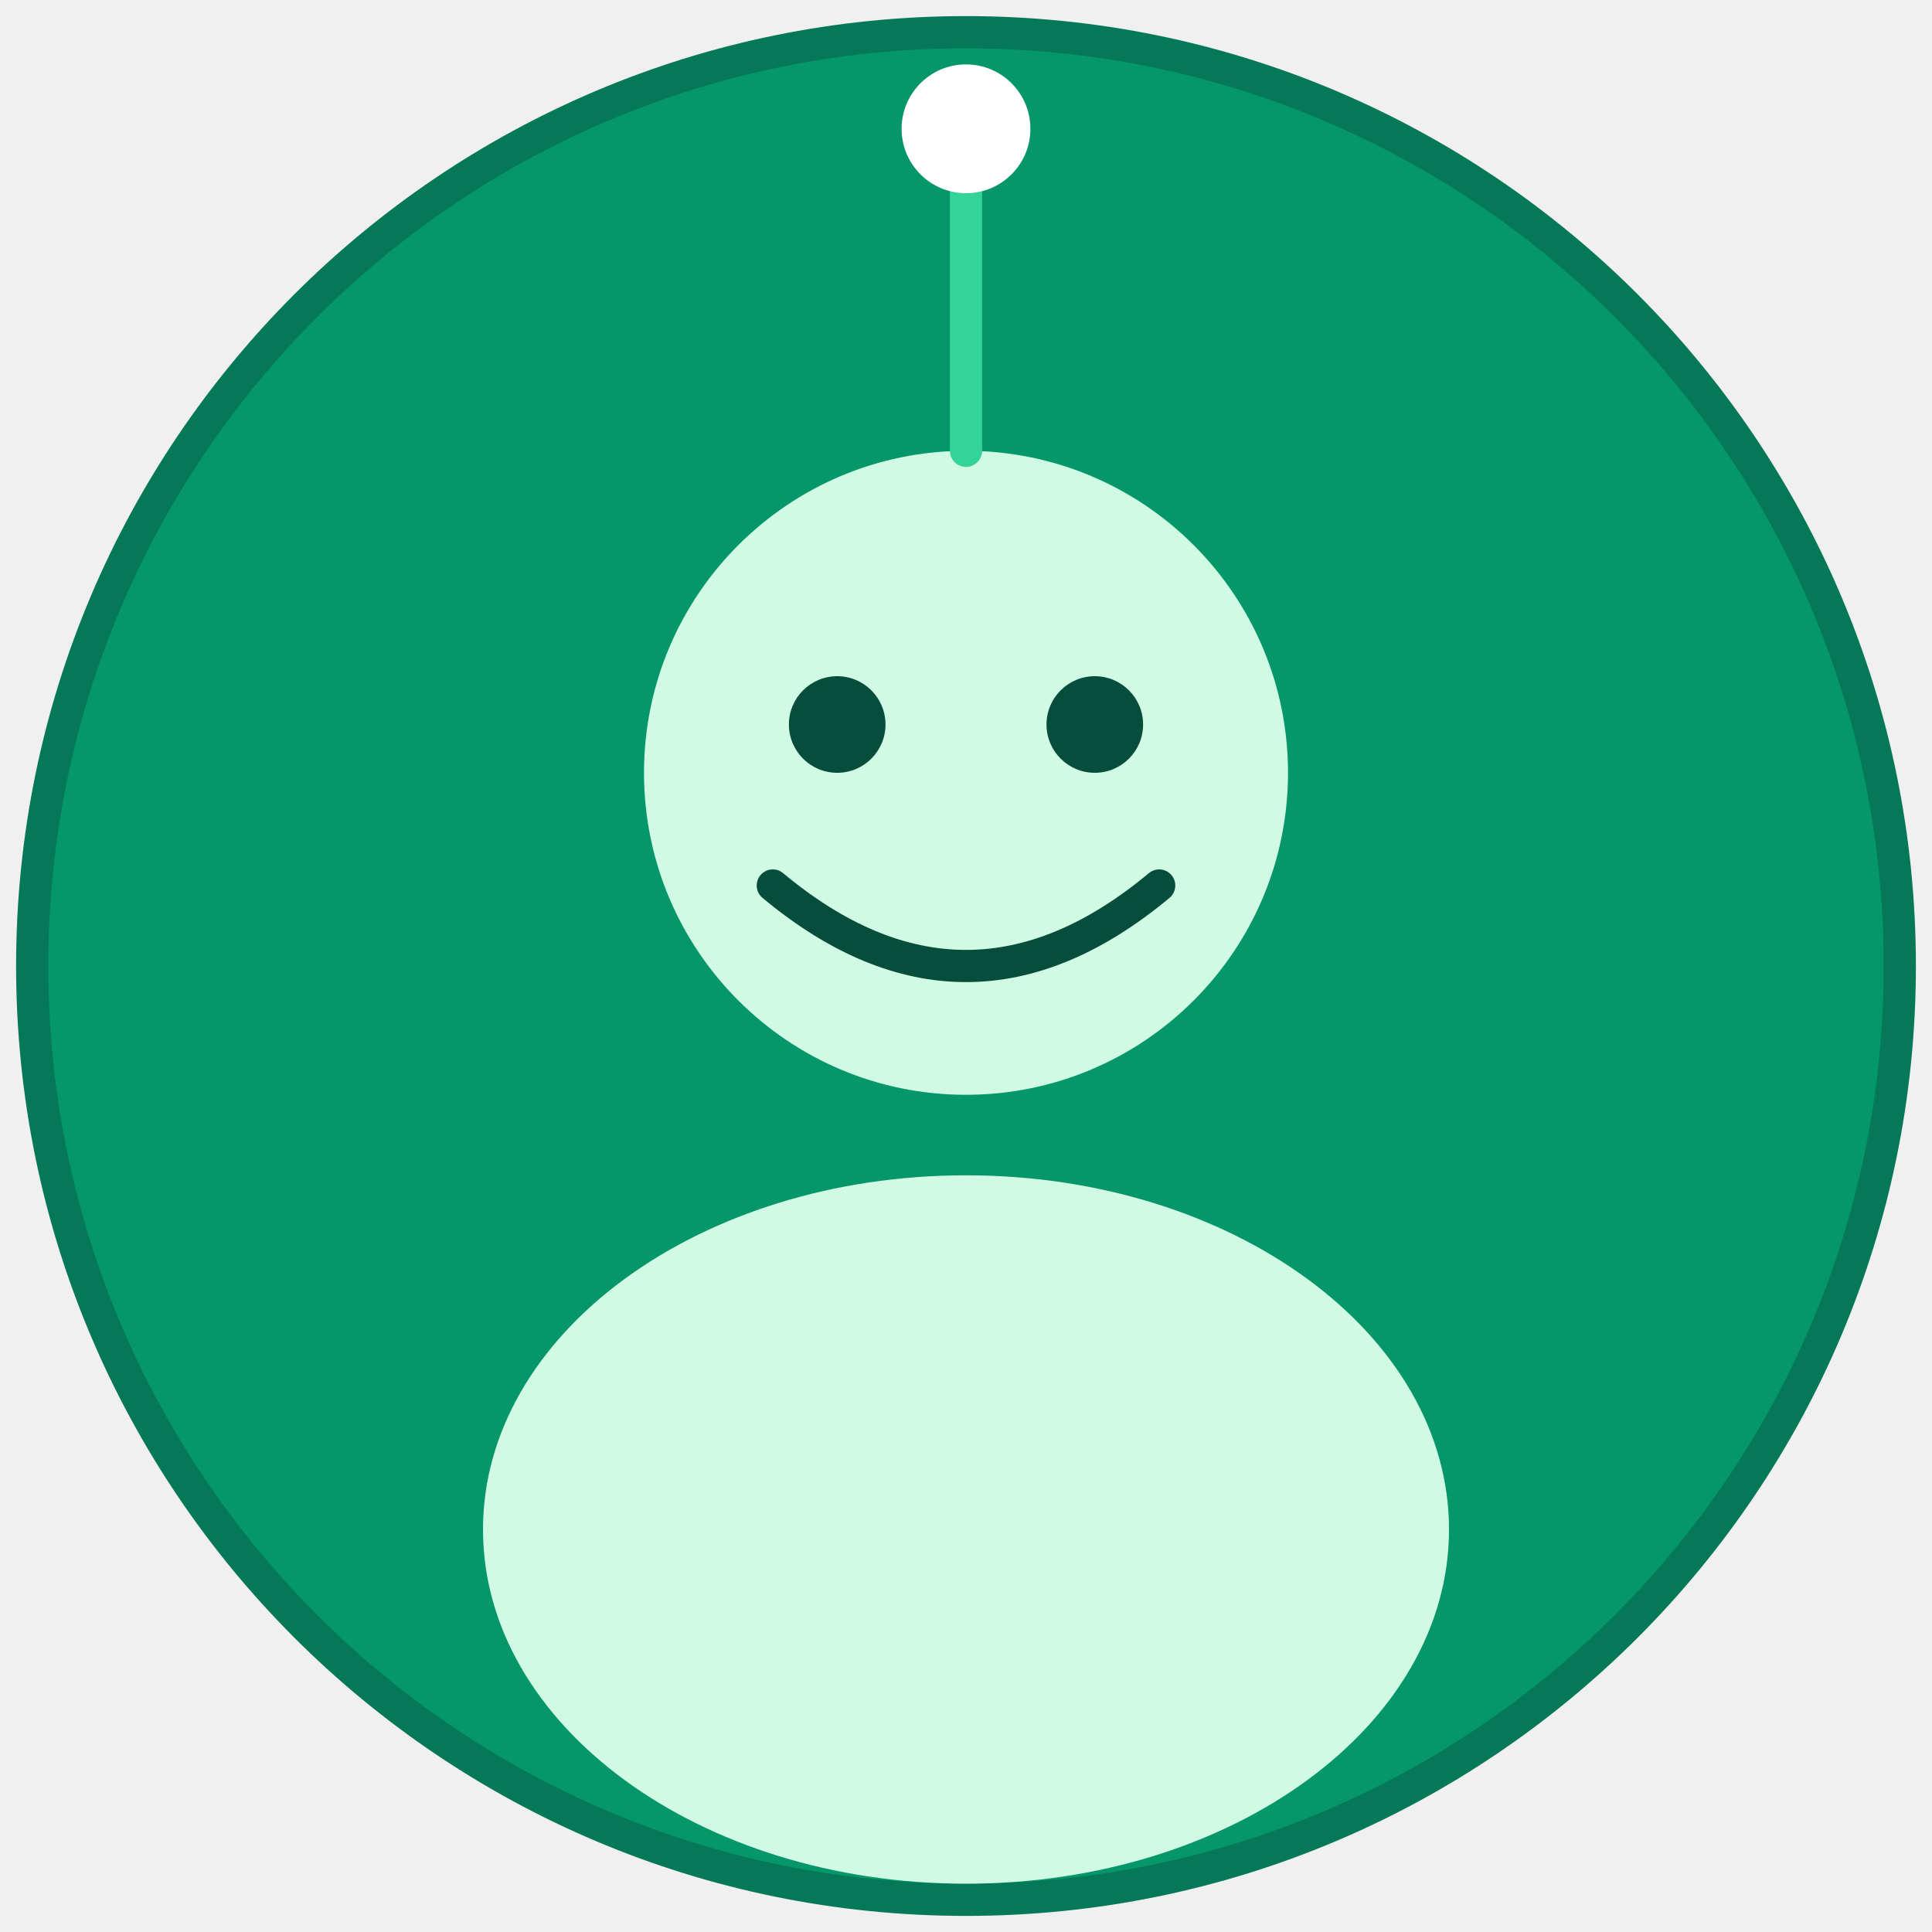
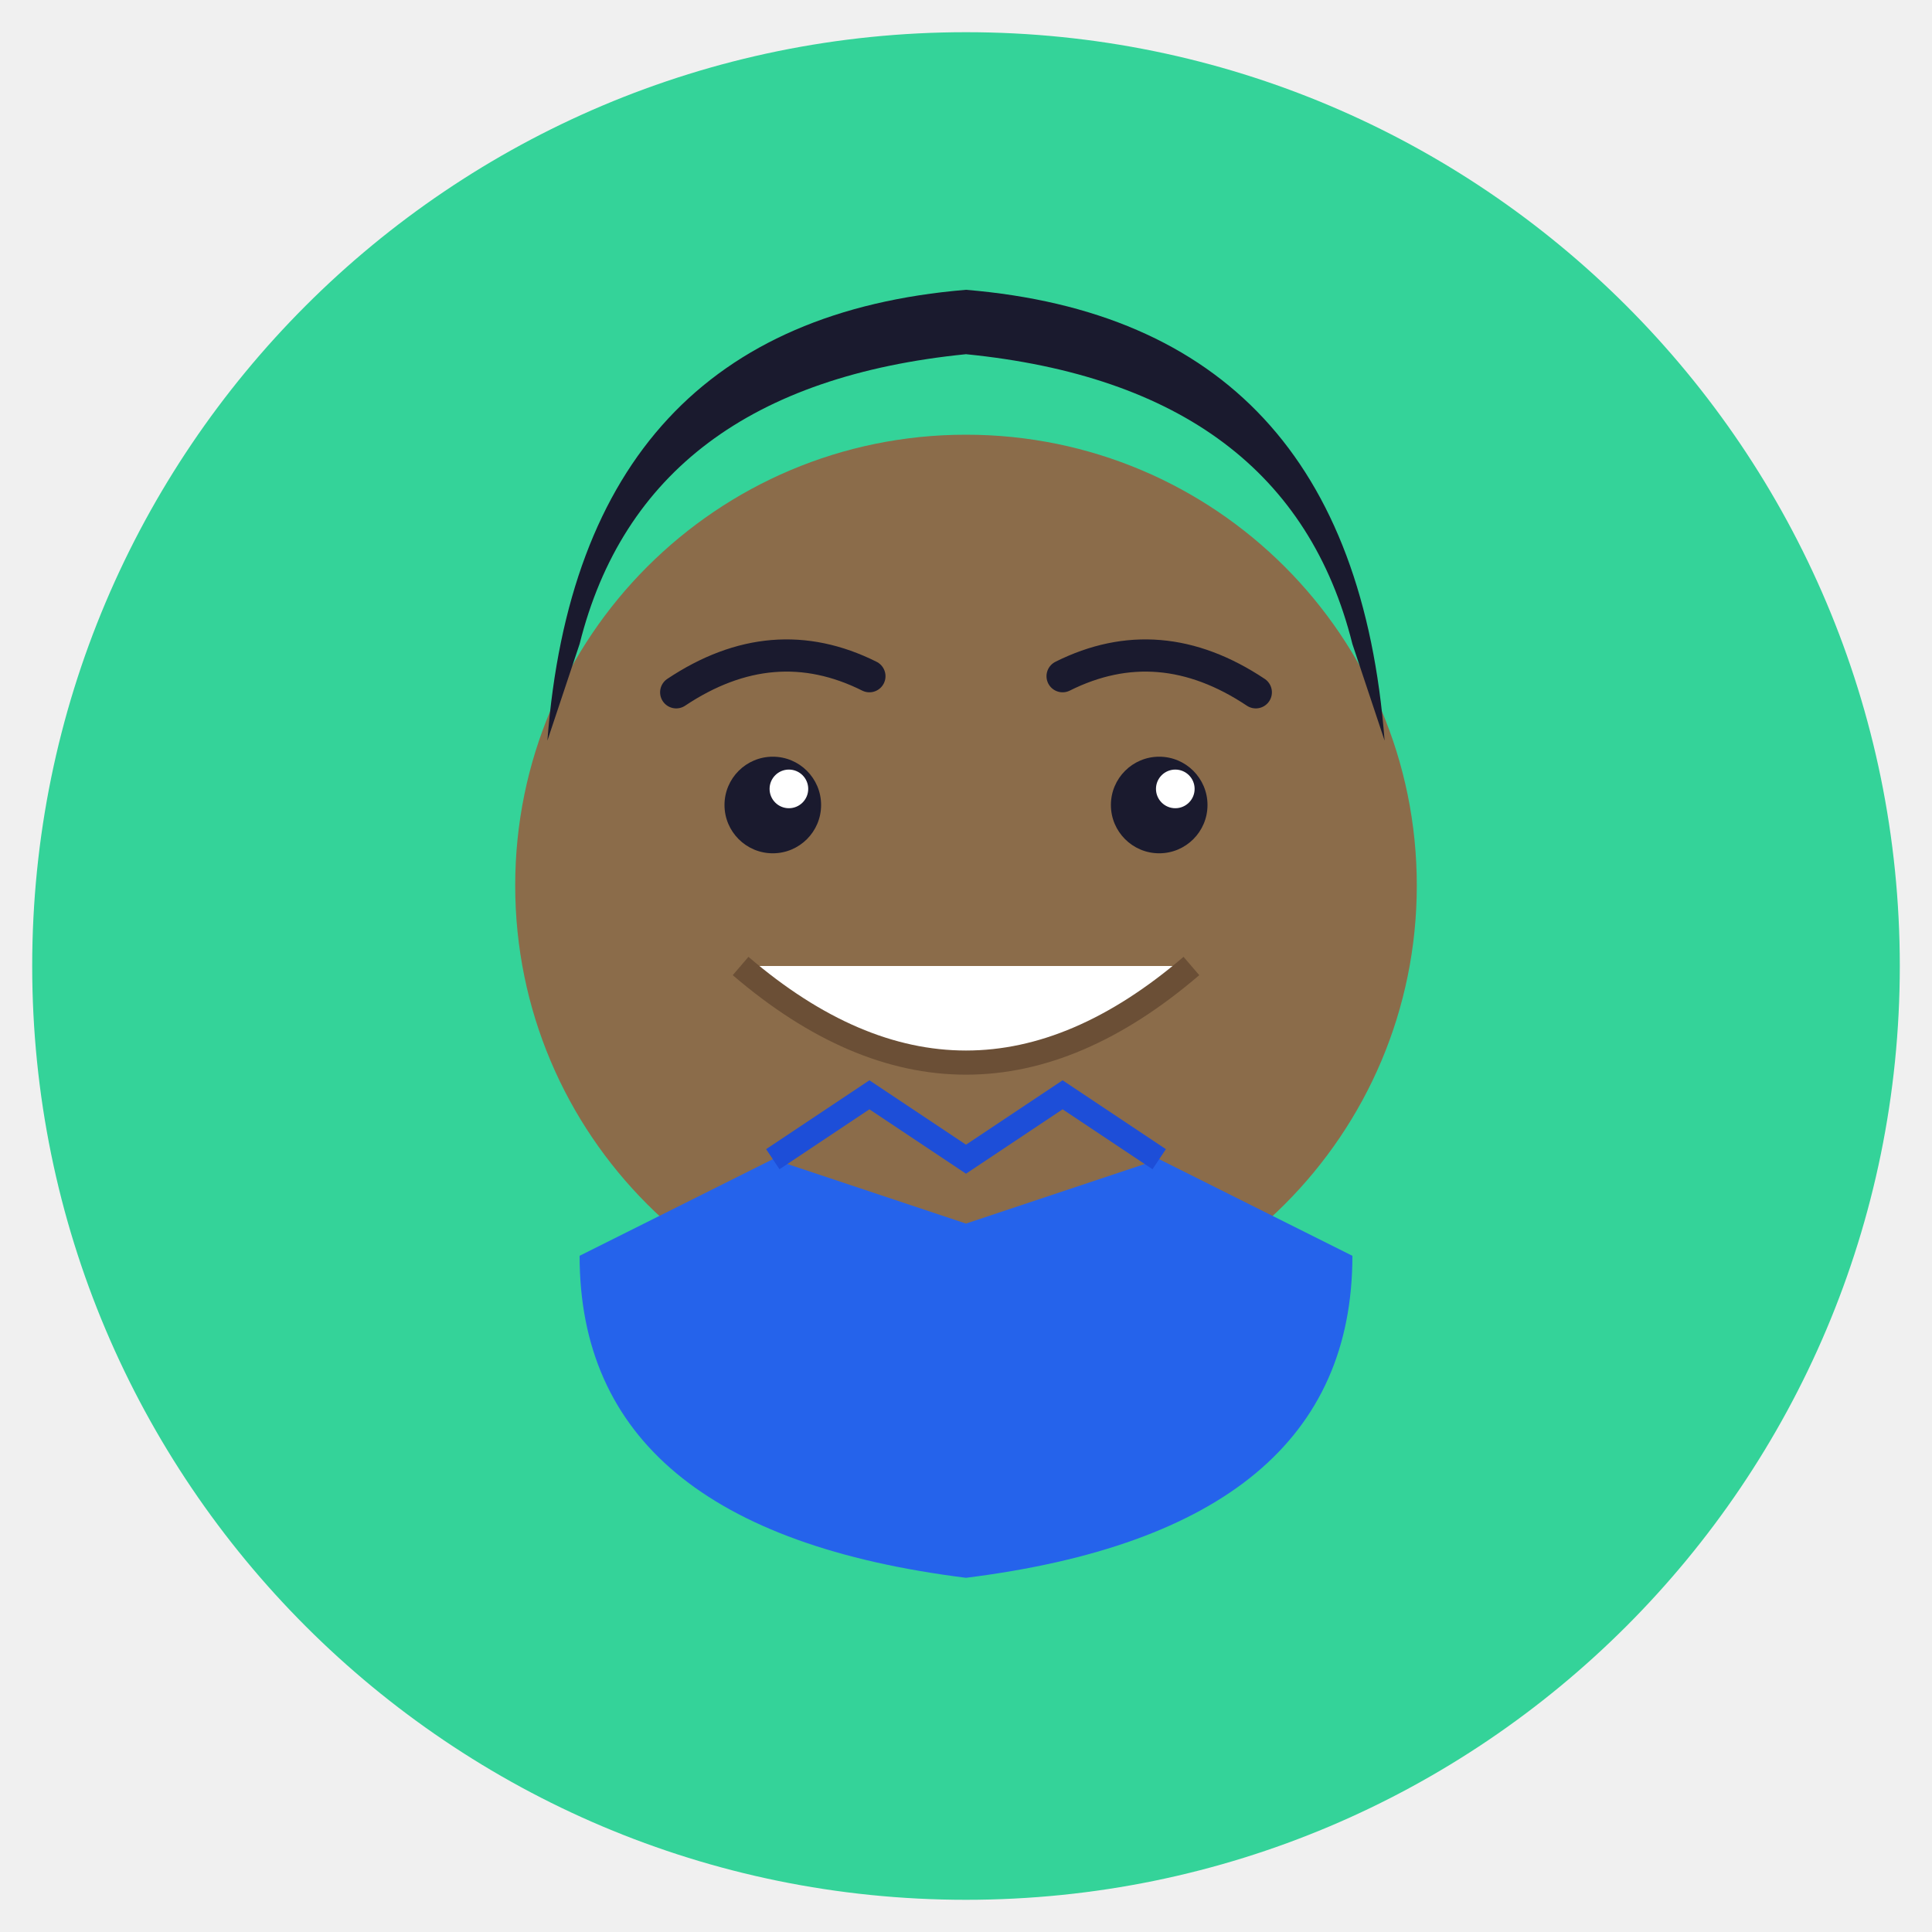
<svg xmlns="http://www.w3.org/2000/svg" viewBox="0 0 120 120" width="120" height="120">
-   <circle cx="60" cy="60" r="58" fill="#059669" stroke="#047857" stroke-width="2" />
-   <circle cx="60" cy="48" r="20" fill="#d1fae5" />
-   <ellipse cx="60" cy="95" rx="30" ry="22" fill="#d1fae5" />
-   <circle cx="52" cy="45" r="3" fill="#064e3b" />
-   <circle cx="68" cy="45" r="3" fill="#064e3b" />
-   <path d="M 48 55 Q 60 65 72 55" fill="none" stroke="#064e3b" stroke-width="2" stroke-linecap="round" />
-   <line x1="60" y1="28" x2="60" y2="10" stroke="#34d399" stroke-width="2" stroke-linecap="round" />
-   <circle cx="60" cy="8" r="4" fill="#ffffff" />
+   <circle cx="60" cy="60" r="58" fill="#34d399" />
+   <circle cx="60" cy="55" r="28" fill="#8b6c4a" />
+   <path d="M34 46 Q36 20 60 18 Q84 20 86 46 L84 40 Q80 24 60 22 Q40 24 36 40 Z" fill="#1a1a2e" />
+   <circle cx="48" cy="50" r="3" fill="#1a1a2e" />
+   <circle cx="72" cy="50" r="3" fill="#1a1a2e" />
+   <circle cx="49" cy="49" r="1.2" fill="#fff" />
+   <circle cx="73" cy="49" r="1.2" fill="#fff" />
+   <path d="M42 43 Q48 39 54 42" fill="none" stroke="#1a1a2e" stroke-width="2" stroke-linecap="round" />
+   <path d="M66 42 Q72 39 78 43" fill="none" stroke="#1a1a2e" stroke-width="2" stroke-linecap="round" />
+   <path d="M46 60 Q60 72 74 60" fill="#fff" stroke="#6b4f36" stroke-width="1.5" />
+   <path d="M36 78 Q36 95 60 98 Q84 95 84 78 L72 72 L60 76 L48 72 Z" fill="#2563eb" />
+   <path d="M48 72 L54 68 L60 72 L66 68 L72 72" fill="none" stroke="#1d4ed8" stroke-width="1.5" />
</svg>
